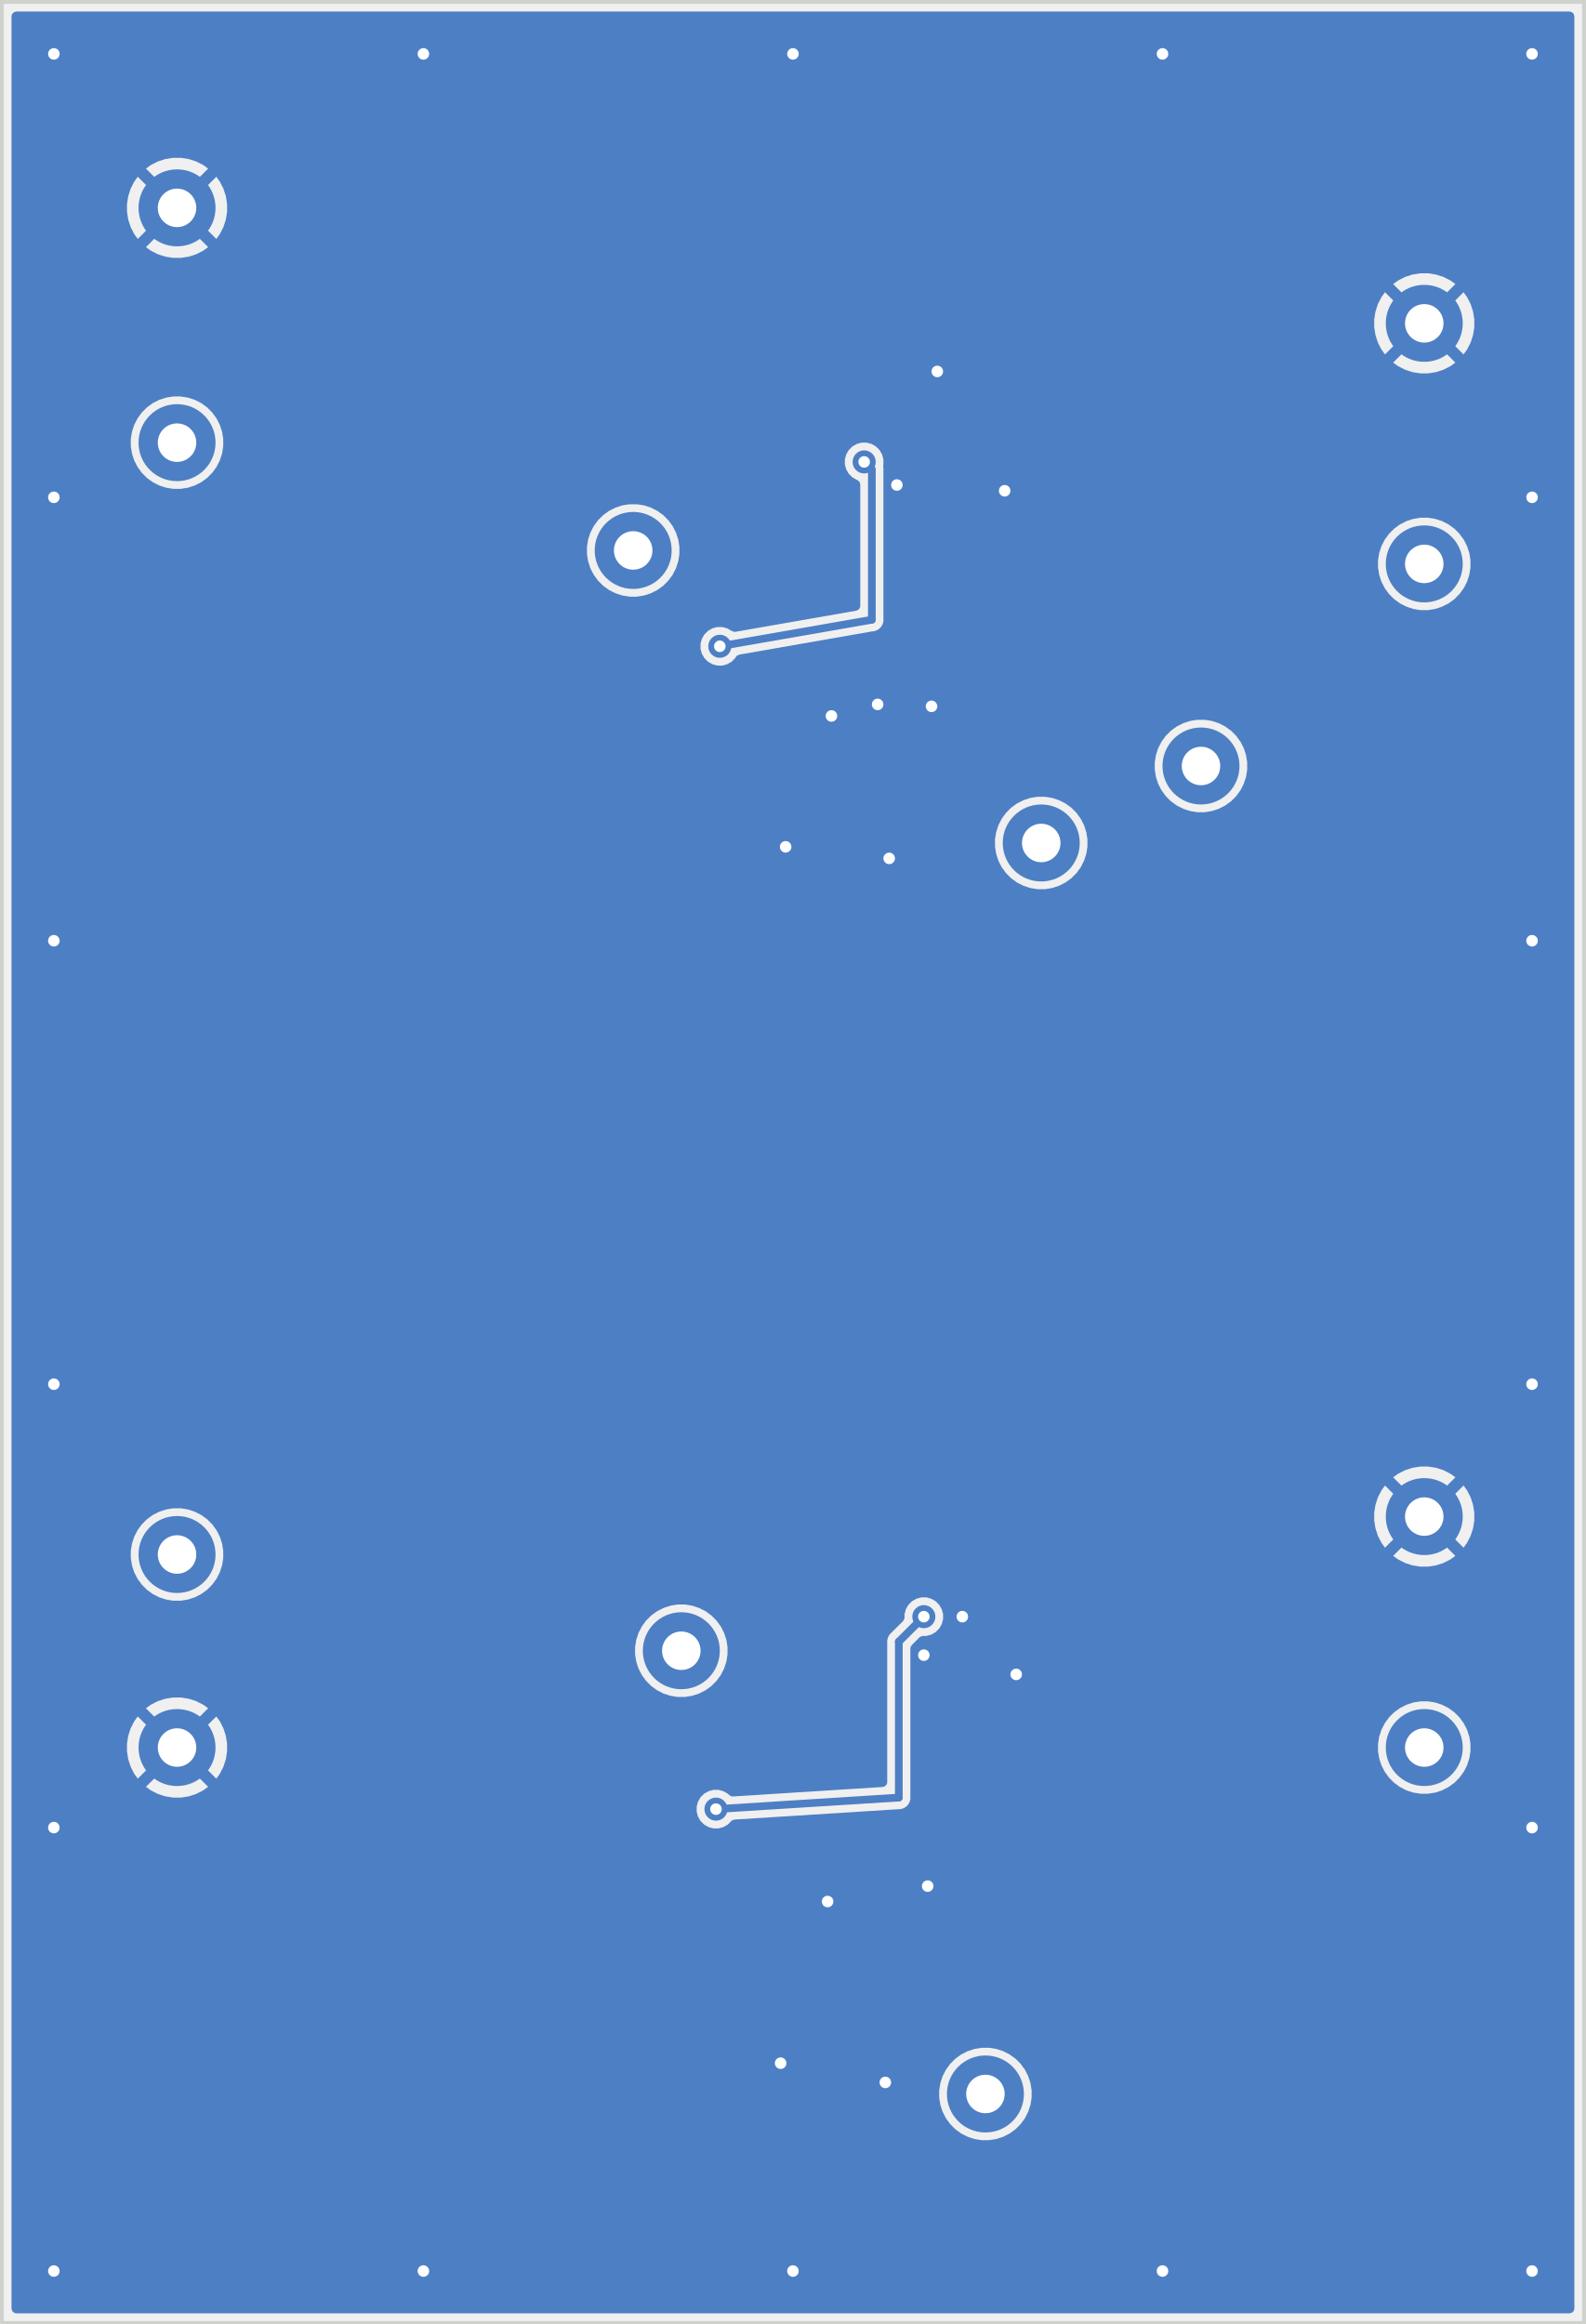
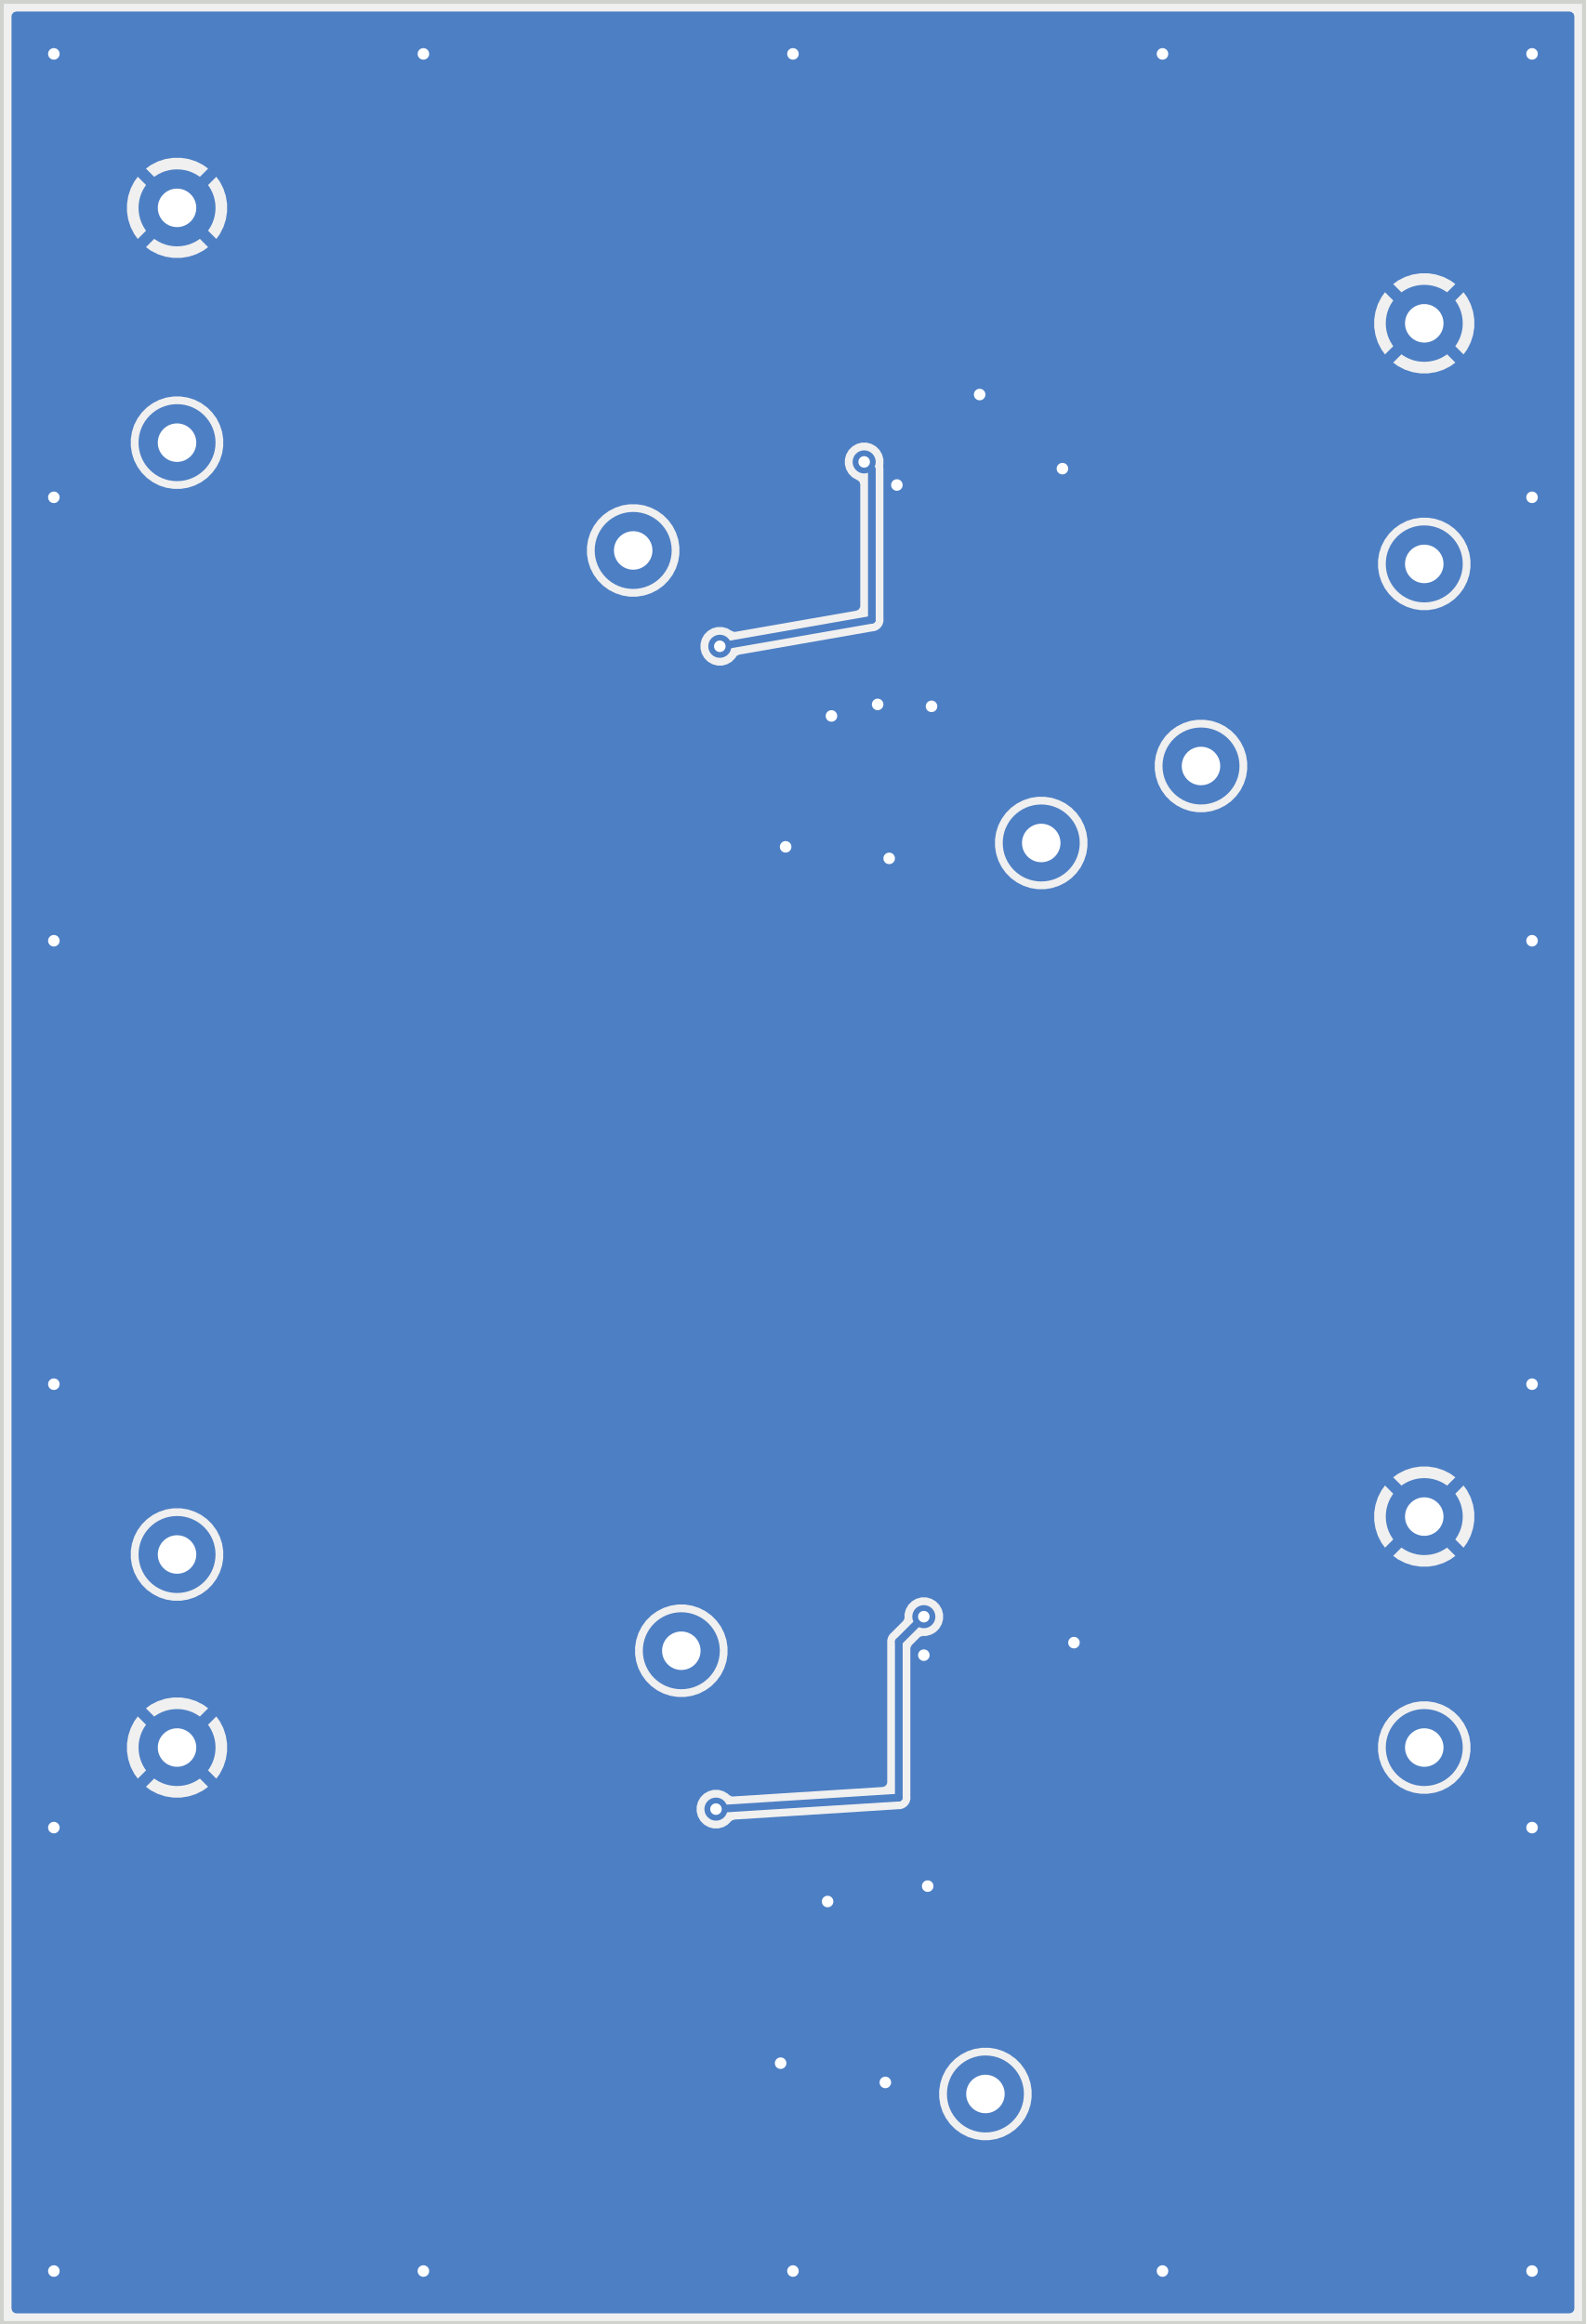
<svg xmlns="http://www.w3.org/2000/svg" version="1.1" width="41.199mm" height="60.376mm" viewBox="0 0 41.199 60.376">
  <g style="fill:#000000; fill-opacity:1;stroke:#000000; stroke-opacity:1; stroke-linecap:round; stroke-linejoin:round;" transform="translate(0 0) scale(1 1)">
</g>
  <g style="fill:#4D7FC4; fill-opacity:1; stroke:none;">
    <circle cx="36.999" cy="39.4" r="1" />
    <circle cx="17.699" cy="42.885" r="1" />
    <circle cx="4.599" cy="11.5" r="1" />
    <circle cx="25.599" cy="54.4" r="1" />
    <circle cx="4.599" cy="45.4" r="1" />
    <circle cx="31.199" cy="19.9" r="1" />
    <circle cx="4.599" cy="5.4" r="1" />
    <circle cx="4.599" cy="40.385" r="1" />
    <circle cx="36.999" cy="8.4" r="1" />
    <circle cx="36.999" cy="14.65" r="1" />
    <circle cx="27.049" cy="21.9" r="1" />
    <circle cx="36.999" cy="45.4" r="1" />
    <circle cx="16.449" cy="14.3" r="1" />
    <circle cx="1.399" cy="59" r="0.3" />
    <circle cx="24.099" cy="49" r="0.3" />
    <circle cx="20.279" cy="53.6" r="0.3" />
    <circle cx="39.799" cy="1.4" r="0.3" />
    <circle cx="23.999" cy="43" r="0.3" />
    <circle cx="10.999" cy="59" r="0.3" />
    <circle cx="22.799" cy="18.3" r="0.3" />
    <circle cx="30.199" cy="1.4" r="0.3" />
    <circle cx="1.399" cy="12.92" r="0.3" />
    <circle cx="30.199" cy="59" r="0.3" />
    <circle cx="39.799" cy="12.92" r="0.3" />
-     <circle cx="24.999" cy="42" r="0.3" />
    <circle cx="1.399" cy="35.96" r="0.3" />
-     <circle cx="26.099" cy="12.75" r="0.3" />
+     <circle cx="27.599" cy="12.175" r="0.3" />
    <circle cx="20.409" cy="22" r="0.3" />
    <circle cx="20.599" cy="59" r="0.3" />
    <circle cx="10.999" cy="1.4" r="0.3" />
    <circle cx="39.799" cy="47.48" r="0.3" />
    <circle cx="22.999" cy="54.1" r="0.3" />
    <circle cx="23.299" cy="12.6" r="0.3" />
    <circle cx="20.599" cy="1.4" r="0.3" />
    <circle cx="23.099" cy="22.3" r="0.3" />
-     <circle cx="24.349" cy="9.65" r="0.3" />
+     <circle cx="25.449" cy="10.25" r="0.3" />
    <circle cx="39.799" cy="59" r="0.3" />
    <circle cx="24.199" cy="18.35" r="0.3" />
    <circle cx="1.399" cy="47.48" r="0.3" />
    <circle cx="39.799" cy="24.44" r="0.3" />
    <circle cx="1.399" cy="24.44" r="0.3" />
-     <circle cx="26.399" cy="43.5" r="0.3" />
+     <circle cx="27.899" cy="42.675" r="0.3" />
    <circle cx="21.599" cy="18.6" r="0.3" />
    <circle cx="21.499" cy="49.4" r="0.3" />
    <circle cx="39.799" cy="35.96" r="0.3" />
    <circle cx="1.399" cy="1.4" r="0.3" />
    <circle cx="18.699" cy="16.79" r="0.3" />
    <circle cx="22.449" cy="12" r="0.3" />
    <circle cx="18.599" cy="47" r="0.3" />
    <circle cx="23.999" cy="42" r="0.3" />
  </g>
  <g style="fill:none;  stroke:#4D7FC4; stroke-width:0.2; stroke-opacity:1;  stroke-linecap:round; stroke-linejoin:round;">
    <path d="M22.449 12 L22.649 12.2 " />
    <path d="M22.649 16.1 L18.699 16.79 " />
    <path d="M22.649 12.2 L22.649 16.1 " />
    <path d="M23.349 46.7 L18.599 47 " />
    <path d="M23.349 42.65 L23.349 46.7 " />
    <path d="M23.999 42 L23.349 42.65 " />
    <path style="fill:#4D7FC4; fill-opacity:1; stroke:none;fill-rule:evenodd;" d="M 0.356,0.32 0.31,0.373 0.299,0.424 0.299,59.975 0.319,60.042 0.372,60.088 0.423,60.099 40.774,60.099 40.841,60.08 40.887,60.027 40.898,59.975 40.898,54.306 26.799,54.306 26.799,54.495 26.77,54.681 26.711,54.861 26.626,55.029 26.515,55.182 26.381,55.316 26.228,55.427 26.148,55.467 26.06,55.513 26.06,55.513 26.06,55.513 25.963,55.544 25.88,55.571 25.693,55.6 25.693,55.6 25.504,55.6 25.318,55.571 25.138,55.513 24.97,55.427 24.817,55.316 24.683,55.182 24.572,55.029 24.486,54.861 24.428,54.681 24.398,54.495 24.398,54.306 24.428,54.119 24.486,53.939 24.572,53.771 24.683,53.618 24.817,53.484 24.97,53.373 25.138,53.288 25.318,53.229 25.504,53.2 25.504,53.2 25.693,53.2 25.693,53.2 25.88,53.229 26.06,53.288 26.228,53.373 26.315,53.437 26.381,53.484 26.381,53.484 26.381,53.484 26.515,53.618 26.515,53.618 26.515,53.618 26.562,53.684 26.626,53.771 26.711,53.939 26.77,54.119 26.799,54.306 40.898,54.306 40.898,45.306 38.199,45.306 38.199,45.495 38.17,45.681 38.111,45.861 38.026,46.029 37.914,46.182 37.781,46.316 37.628,46.427 37.548,46.467 37.46,46.513 37.46,46.513 37.46,46.513 37.395,46.534 37.28,46.571 37.093,46.6 37.093,46.6 36.904,46.6 36.718,46.571 36.538,46.513 36.37,46.427 36.217,46.316 36.083,46.182 35.972,46.029 35.886,45.861 35.828,45.681 35.817,45.612 35.798,45.495 35.798,45.306 35.828,45.119 35.886,44.939 35.972,44.771 36.083,44.618 36.217,44.484 36.37,44.373 36.538,44.288 36.718,44.229 36.904,44.2 36.904,44.2 37.093,44.2 37.093,44.2 37.28,44.229 37.46,44.288 37.628,44.373 37.715,44.437 37.781,44.484 37.781,44.484 37.781,44.484 37.914,44.618 37.914,44.618 37.914,44.618 37.962,44.684 38.026,44.771 38.111,44.939 38.17,45.119 38.199,45.306 40.898,45.306 40.898,41.934 24.499,41.934 24.499,42.066 24.487,42.112 24.465,42.193 24.432,42.25 24.399,42.307 24.306,42.401 24.192,42.466 24.065,42.501 24.065,42.501 23.975,42.501 23.908,42.52 23.887,42.537 23.686,42.738 23.652,42.8 23.649,42.826 23.649,46.687 23.649,46.694 23.651,46.721 23.651,46.729 23.651,46.729 23.65,46.731 23.65,46.731 23.649,46.74 23.642,46.765 23.641,46.772 23.636,46.798 23.633,46.806 23.633,46.806 23.632,46.809 23.632,46.809 23.629,46.816 23.616,46.839 23.612,46.846 23.6,46.869 23.596,46.876 23.596,46.876 23.594,46.878 23.594,46.878 23.589,46.885 23.571,46.903 23.565,46.909 23.548,46.928 23.542,46.934 23.542,46.934 23.54,46.935 23.54,46.935 23.533,46.941 23.533,46.941 23.533,46.941 23.533,46.941 23.511,46.953 23.504,46.958 23.482,46.972 23.482,46.972 23.475,46.976 23.475,46.976 23.472,46.977 23.472,46.977 23.465,46.98 23.465,46.98 23.439,46.987 23.432,46.989 23.407,46.997 23.407,46.997 23.399,46.999 23.399,46.999 23.396,46.999 23.396,46.999 23.388,47.001 23.388,47.001 23.362,47.001 23.354,47.001 19.08,47.271 19.014,47.295 19,47.307 18.999,47.307 18.999,47.307 18.906,47.401 18.792,47.466 18.665,47.501 18.665,47.501 18.533,47.501 18.533,47.501 18.406,47.466 18.291,47.401 18.198,47.307 18.132,47.193 18.098,47.066 18.098,46.934 18.132,46.807 18.133,46.806 18.171,46.74 18.198,46.693 18.291,46.599 18.349,46.567 18.406,46.534 18.469,46.517 18.533,46.499 18.665,46.499 18.792,46.534 18.851,46.568 18.906,46.599 18.906,46.599 18.906,46.599 18.942,46.635 19.003,46.669 19.037,46.671 21.804,46.496 22.932,46.425 22.998,46.401 23.04,46.346 23.048,46.301 23.048,45.298 5.899,45.298 5.899,45.502 5.867,45.704 5.804,45.899 5.711,46.081 5.711,46.081 5.619,46.208 5.619,46.208 5.043,45.632 4.999,45.707 4.906,45.8 4.83,45.844 5.407,46.42 5.28,46.512 5.098,46.605 4.903,46.668 4.701,46.7 4.497,46.7 4.294,46.668 4.1,46.605 3.917,46.512 3.791,46.42 3.791,46.42 4.367,45.844 4.292,45.8 4.199,45.707 4.155,45.632 3.579,46.208 3.579,46.208 3.487,46.081 3.394,45.899 3.331,45.704 3.299,45.502 3.299,45.298 3.331,45.096 3.394,44.901 3.487,44.719 3.579,44.592 3.579,44.592 4.155,45.169 4.199,45.093 4.292,45 4.367,44.956 3.791,44.38 3.791,44.38 3.917,44.288 3.917,44.288 4.1,44.195 4.294,44.132 4.497,44.1 4.701,44.1 4.903,44.132 5.098,44.195 5.28,44.288 5.407,44.38 5.407,44.38 4.83,44.956 4.906,45 4.999,45.093 5.043,45.169 5.619,44.592 5.619,44.592 5.711,44.719 5.804,44.901 5.867,45.096 5.899,45.298 23.048,45.298 23.048,42.791 18.899,42.791 18.899,42.98 18.87,43.166 18.811,43.346 18.726,43.514 18.614,43.667 18.481,43.801 18.328,43.912 18.248,43.952 18.16,43.998 18.16,43.998 18.16,43.998 18.063,44.029 17.98,44.056 17.793,44.086 17.793,44.086 17.604,44.086 17.418,44.056 17.238,43.998 17.07,43.912 16.917,43.801 16.783,43.667 16.672,43.514 16.586,43.346 16.528,43.166 16.498,42.98 16.498,42.791 16.528,42.604 16.586,42.424 16.646,42.307 16.672,42.256 16.783,42.103 16.917,41.969 17.07,41.858 17.238,41.773 17.418,41.714 17.604,41.684 17.604,41.684 17.793,41.684 17.793,41.684 17.98,41.714 18.16,41.773 18.328,41.858 18.415,41.922 18.481,41.969 18.481,41.969 18.481,41.969 18.614,42.103 18.614,42.103 18.614,42.103 18.662,42.169 18.726,42.256 18.811,42.424 18.87,42.604 18.899,42.791 23.048,42.791 23.048,42.61 23.069,42.534 23.069,42.534 23.108,42.465 23.108,42.465 23.462,42.112 23.495,42.05 23.498,42.024 23.498,41.934 23.498,41.934 23.532,41.807 23.598,41.693 23.692,41.599 23.767,41.556 23.806,41.534 23.869,41.517 23.933,41.499 24.065,41.499 24.192,41.534 24.306,41.599 24.306,41.599 24.399,41.693 24.399,41.693 24.465,41.807 24.499,41.934 40.898,41.934 40.898,39.298 38.299,39.298 38.299,39.502 38.267,39.704 38.204,39.899 38.111,40.081 38.111,40.081 38.019,40.208 38.019,40.208 37.443,39.632 37.399,39.707 37.306,39.8 37.23,39.844 37.807,40.42 37.68,40.512 37.498,40.605 37.303,40.668 37.101,40.7 36.897,40.7 36.694,40.668 36.5,40.605 36.318,40.512 36.191,40.42 36.191,40.42 36.32,40.291 5.799,40.291 5.799,40.48 5.77,40.666 5.711,40.846 5.626,41.014 5.514,41.167 5.381,41.301 5.228,41.412 5.149,41.452 5.06,41.498 5.06,41.498 5.06,41.498 4.963,41.529 4.88,41.556 4.693,41.586 4.693,41.586 4.504,41.586 4.318,41.556 4.249,41.534 4.138,41.498 3.97,41.412 3.817,41.301 3.683,41.167 3.572,41.014 3.486,40.846 3.428,40.666 3.418,40.605 3.398,40.48 3.398,40.291 3.428,40.104 3.486,39.924 3.572,39.756 3.683,39.603 3.817,39.469 3.97,39.358 4.017,39.334 4.138,39.273 4.318,39.214 4.504,39.184 4.504,39.184 4.693,39.184 4.693,39.184 4.88,39.214 5.06,39.273 5.228,39.358 5.315,39.422 5.381,39.469 5.381,39.469 5.381,39.469 5.514,39.603 5.514,39.603 5.514,39.603 5.562,39.669 5.626,39.756 5.711,39.924 5.77,40.104 5.799,40.291 36.32,40.291 36.767,39.844 36.692,39.8 36.599,39.707 36.555,39.632 35.979,40.208 35.979,40.208 35.887,40.081 35.794,39.899 35.731,39.704 35.699,39.502 35.699,39.298 35.731,39.096 35.794,38.901 35.887,38.719 35.979,38.592 35.979,38.592 36.555,39.169 36.599,39.093 36.692,39 36.767,38.956 36.191,38.38 36.191,38.38 36.317,38.288 36.318,38.288 36.5,38.195 36.694,38.132 36.897,38.1 37.101,38.1 37.303,38.132 37.498,38.195 37.68,38.288 37.807,38.38 37.807,38.38 37.23,38.956 37.306,39 37.399,39.093 37.443,39.169 38.019,38.592 38.019,38.592 38.111,38.719 38.204,38.901 38.267,39.096 38.299,39.298 40.898,39.298 40.898,21.805 28.249,21.805 28.249,21.994 28.22,22.181 28.161,22.361 28.076,22.529 27.965,22.682 27.831,22.816 27.678,22.927 27.599,22.967 27.51,23.012 27.51,23.012 27.51,23.012 27.413,23.044 27.33,23.071 27.143,23.101 27.143,23.101 26.954,23.101 26.768,23.071 26.588,23.012 26.42,22.927 26.267,22.816 26.133,22.682 26.022,22.529 25.936,22.361 25.878,22.181 25.848,21.994 25.848,21.805 25.878,21.619 25.936,21.439 26.022,21.271 26.133,21.118 26.267,20.984 26.42,20.873 26.588,20.788 26.768,20.729 26.954,20.7 26.954,20.7 27.143,20.7 27.143,20.7 27.33,20.729 27.51,20.788 27.678,20.873 27.752,20.927 27.831,20.984 27.831,20.984 27.831,20.984 27.965,21.118 27.965,21.118 27.965,21.118 28.012,21.184 28.076,21.271 28.161,21.439 28.22,21.619 28.249,21.805 40.898,21.805 40.898,19.805 32.399,19.805 32.399,19.994 32.37,20.181 32.311,20.361 32.226,20.529 32.114,20.682 31.981,20.816 31.828,20.927 31.748,20.967 31.66,21.012 31.66,21.012 31.66,21.012 31.563,21.044 31.48,21.071 31.293,21.101 31.293,21.101 31.104,21.101 30.918,21.071 30.738,21.012 30.57,20.927 30.417,20.816 30.283,20.682 30.172,20.529 30.086,20.361 30.028,20.181 29.998,19.994 29.998,19.805 30.028,19.619 30.086,19.439 30.172,19.271 30.283,19.118 30.417,18.984 30.57,18.873 30.738,18.788 30.918,18.729 31.104,18.7 31.104,18.7 31.293,18.7 31.293,18.7 31.48,18.729 31.66,18.788 31.828,18.873 31.915,18.937 31.981,18.984 31.981,18.984 31.981,18.984 32.114,19.118 32.114,19.118 32.114,19.118 32.162,19.184 32.226,19.271 32.311,19.439 32.37,19.619 32.399,19.805 40.898,19.805 40.898,16.087 22.952,16.087 22.951,16.09 22.951,16.09 22.95,16.108 22.949,16.119 22.949,16.14 22.949,16.142 22.945,16.163 22.945,16.166 22.945,16.166 22.938,16.186 22.934,16.196 22.929,16.216 22.929,16.216 22.927,16.218 22.918,16.238 22.917,16.24 22.917,16.24 22.905,16.257 22.9,16.267 22.889,16.285 22.887,16.287 22.873,16.303 22.872,16.305 22.872,16.305 22.856,16.318 22.848,16.326 22.833,16.34 22.833,16.34 22.833,16.34 22.833,16.34 22.831,16.342 22.813,16.354 22.811,16.356 22.793,16.365 22.783,16.37 22.765,16.38 22.762,16.381 22.742,16.388 22.739,16.389 22.719,16.393 22.708,16.395 22.688,16.401 22.686,16.401 22.664,16.402 19.203,17.007 19.14,17.038 19.117,17.067 19.099,17.097 19.099,17.097 19.099,17.097 19.006,17.191 18.892,17.256 18.765,17.291 18.765,17.291 18.633,17.291 18.633,17.291 18.506,17.256 18.392,17.191 18.298,17.097 18.232,16.983 18.198,16.856 18.198,16.724 18.232,16.597 18.298,16.483 18.392,16.39 18.474,16.342 18.506,16.324 18.616,16.294 18.633,16.29 18.765,16.29 18.892,16.324 18.892,16.324 18.892,16.324 18.892,16.324 19.006,16.39 19.007,16.39 19.008,16.391 19.013,16.394 19.014,16.393 19.072,16.416 19.104,16.414 22.246,15.865 22.308,15.834 22.344,15.775 22.348,15.743 22.348,14.206 17.649,14.206 17.649,14.395 17.62,14.581 17.561,14.761 17.476,14.929 17.364,15.082 17.231,15.216 17.078,15.327 16.998,15.367 16.91,15.412 16.91,15.412 16.91,15.412 16.849,15.432 16.73,15.471 16.543,15.501 16.543,15.501 16.354,15.501 16.168,15.471 15.988,15.412 15.82,15.327 15.667,15.216 15.533,15.082 15.422,14.929 15.336,14.761 15.278,14.581 15.248,14.395 15.248,14.206 15.278,14.019 15.336,13.839 15.422,13.671 15.533,13.518 15.667,13.384 15.82,13.273 15.988,13.188 16.168,13.129 16.354,13.1 16.354,13.1 16.543,13.1 16.543,13.1 16.73,13.129 16.91,13.188 17.078,13.273 17.165,13.337 17.231,13.384 17.231,13.384 17.231,13.384 17.364,13.518 17.364,13.518 17.364,13.518 17.379,13.537 17.476,13.671 17.561,13.839 17.62,14.019 17.649,14.206 22.348,14.206 22.348,12.586 22.329,12.519 22.276,12.474 22.256,12.467 22.256,12.466 22.142,12.4 22.048,12.307 21.982,12.193 21.948,12.066 21.948,11.934 21.982,11.807 22.048,11.693 22.142,11.6 22.198,11.567 22.256,11.534 22.28,11.527 22.383,11.499 22.515,11.499 22.642,11.534 22.756,11.6 22.756,11.6 22.849,11.693 22.849,11.693 22.915,11.807 22.949,11.934 22.949,12.066 22.945,12.081 22.945,12.145 22.949,12.16 22.949,16.063 22.95,16.072 22.95,16.075 22.95,16.08 22.952,16.087 40.898,16.087 40.898,14.556 38.199,14.556 38.199,14.745 38.17,14.931 38.111,15.111 38.026,15.279 37.914,15.432 37.781,15.566 37.628,15.677 37.548,15.717 37.46,15.762 37.46,15.762 37.46,15.762 37.363,15.794 37.28,15.821 37.093,15.851 37.093,15.851 36.904,15.851 36.718,15.821 36.538,15.762 36.37,15.677 36.217,15.566 36.083,15.432 35.972,15.279 35.886,15.111 35.828,14.931 35.801,14.761 35.798,14.745 35.798,14.556 35.828,14.369 35.855,14.286 35.886,14.189 35.886,14.189 35.886,14.189 35.972,14.021 36.083,13.868 36.217,13.734 36.37,13.623 36.538,13.537 36.718,13.479 36.904,13.45 36.904,13.45 37.093,13.45 37.093,13.45 37.28,13.479 37.46,13.537 37.628,13.623 37.694,13.671 37.781,13.734 37.781,13.734 37.781,13.734 37.914,13.868 37.914,13.868 37.914,13.868 37.962,13.934 38.026,14.021 38.111,14.189 38.17,14.369 38.199,14.556 40.898,14.556 40.898,11.405 5.799,11.405 5.799,11.595 5.77,11.781 5.711,11.961 5.634,12.113 5.626,12.129 5.514,12.282 5.381,12.416 5.228,12.527 5.149,12.567 5.06,12.613 5.06,12.613 5.06,12.613 4.963,12.644 4.88,12.671 4.693,12.7 4.693,12.7 4.504,12.7 4.318,12.671 4.138,12.613 3.97,12.527 3.817,12.416 3.683,12.282 3.572,12.129 3.486,11.961 3.428,11.781 3.414,11.693 3.398,11.595 3.398,11.405 3.428,11.219 3.486,11.039 3.572,10.871 3.683,10.718 3.817,10.584 3.97,10.473 4.138,10.387 4.318,10.329 4.504,10.3 4.504,10.3 4.693,10.3 4.693,10.3 4.88,10.329 5.06,10.387 5.228,10.473 5.315,10.537 5.381,10.584 5.381,10.584 5.381,10.584 5.514,10.718 5.514,10.718 5.514,10.718 5.562,10.784 5.626,10.871 5.711,11.039 5.77,11.219 5.799,11.405 40.898,11.405 40.898,8.298 38.299,8.298 38.299,8.502 38.267,8.704 38.204,8.899 38.111,9.081 38.111,9.081 38.019,9.208 38.019,9.208 37.443,8.632 37.399,8.707 37.306,8.8 37.23,8.844 37.807,9.42 37.68,9.512 37.498,9.605 37.303,9.668 37.101,9.7 36.897,9.7 36.694,9.668 36.5,9.605 36.318,9.512 36.191,9.42 36.191,9.42 36.767,8.844 36.692,8.8 36.599,8.707 36.555,8.632 35.979,9.208 35.979,9.208 35.887,9.081 35.794,8.899 35.731,8.704 35.699,8.502 35.699,8.298 35.731,8.096 35.794,7.901 35.887,7.719 35.979,7.592 35.979,7.592 36.555,8.168 36.599,8.093 36.692,8 36.767,7.956 36.191,7.38 36.191,7.38 36.317,7.288 36.318,7.288 36.5,7.195 36.694,7.132 36.897,7.1 37.101,7.1 37.303,7.132 37.498,7.195 37.68,7.288 37.807,7.38 37.807,7.38 37.23,7.956 37.306,8 37.399,8.093 37.443,8.168 38.019,7.592 38.019,7.592 38.111,7.719 38.204,7.901 38.267,8.096 38.299,8.298 40.898,8.298 40.898,5.298 5.899,5.298 5.899,5.502 5.867,5.704 5.804,5.899 5.711,6.081 5.711,6.081 5.619,6.208 5.619,6.208 5.043,5.631 4.999,5.707 4.906,5.8 4.83,5.844 5.407,6.42 5.28,6.512 5.098,6.605 4.903,6.668 4.701,6.7 4.497,6.7 4.294,6.668 4.1,6.605 3.917,6.512 3.791,6.42 3.791,6.42 4.367,5.844 4.292,5.8 4.199,5.707 4.155,5.631 3.579,6.208 3.579,6.208 3.487,6.081 3.394,5.899 3.331,5.704 3.299,5.502 3.299,5.298 3.331,5.096 3.394,4.901 3.487,4.719 3.579,4.592 3.579,4.592 4.155,5.168 4.199,5.093 4.292,5 4.367,4.956 3.791,4.38 3.791,4.38 3.917,4.288 3.917,4.288 4.1,4.195 4.294,4.132 4.497,4.1 4.701,4.1 4.903,4.132 5.098,4.195 5.28,4.288 5.407,4.38 5.407,4.38 4.83,4.956 4.906,5 4.999,5.093 5.043,5.168 5.619,4.592 5.619,4.592 5.711,4.719 5.804,4.901 5.867,5.096 5.899,5.298 40.898,5.298 40.898,0.424 40.879,0.357 40.826,0.312 40.774,0.3 0.423,0.3 Z" />
    <path style="fill:none;  stroke:#D0D2CD; stroke-width:0.2; stroke-opacity:1;  stroke-linecap:round; stroke-linejoin:round;fill:none" d="M 41.199,0 -0.001,0 -0.001,60.4 41.199,60.4 Z" />
  </g>
  <g style="fill:#FFFFFF; fill-opacity:1; stroke:none;">
    <circle cx="1.399" cy="59" r="0.15" />
    <circle cx="24.099" cy="49" r="0.15" />
    <circle cx="20.279" cy="53.6" r="0.15" />
    <circle cx="39.799" cy="1.4" r="0.15" />
    <circle cx="23.999" cy="43" r="0.15" />
    <circle cx="10.999" cy="59" r="0.15" />
    <circle cx="22.799" cy="18.3" r="0.15" />
    <circle cx="30.199" cy="1.4" r="0.15" />
    <circle cx="1.399" cy="12.92" r="0.15" />
    <circle cx="30.199" cy="59" r="0.15" />
    <circle cx="39.799" cy="12.92" r="0.15" />
-     <circle cx="24.999" cy="42" r="0.15" />
    <circle cx="1.399" cy="35.96" r="0.15" />
-     <circle cx="26.099" cy="12.75" r="0.15" />
+     <circle cx="27.599" cy="12.175" r="0.15" />
    <circle cx="20.409" cy="22" r="0.15" />
    <circle cx="20.599" cy="59" r="0.15" />
    <circle cx="10.999" cy="1.4" r="0.15" />
    <circle cx="39.799" cy="47.48" r="0.15" />
    <circle cx="22.999" cy="54.1" r="0.15" />
    <circle cx="23.299" cy="12.6" r="0.15" />
    <circle cx="20.599" cy="1.4" r="0.15" />
    <circle cx="23.099" cy="22.3" r="0.15" />
-     <circle cx="24.349" cy="9.65" r="0.15" />
+     <circle cx="25.449" cy="10.25" r="0.15" />
    <circle cx="39.799" cy="59" r="0.15" />
    <circle cx="24.199" cy="18.35" r="0.15" />
    <circle cx="1.399" cy="47.48" r="0.15" />
    <circle cx="39.799" cy="24.44" r="0.15" />
    <circle cx="1.399" cy="24.44" r="0.15" />
-     <circle cx="26.399" cy="43.5" r="0.15" />
+     <circle cx="27.899" cy="42.675" r="0.15" />
    <circle cx="21.599" cy="18.6" r="0.15" />
    <circle cx="21.499" cy="49.4" r="0.15" />
    <circle cx="39.799" cy="35.96" r="0.15" />
    <circle cx="1.399" cy="1.4" r="0.15" />
    <circle cx="18.699" cy="16.79" r="0.15" />
    <circle cx="22.449" cy="12" r="0.15" />
    <circle cx="18.599" cy="47" r="0.15" />
    <circle cx="23.999" cy="42" r="0.15" />
  </g>
  <g style="fill:#FFFFFF; fill-opacity:1; stroke:none;">
    <circle cx="36.999" cy="39.4" r="0.5" />
  </g>
  <g style="fill:#FFFFFF; fill-opacity:1; stroke:none;">
    <circle cx="17.699" cy="42.885" r="0.5" />
  </g>
  <g style="fill:#FFFFFF; fill-opacity:1; stroke:none;">
    <circle cx="4.599" cy="11.5" r="0.5" />
  </g>
  <g style="fill:#FFFFFF; fill-opacity:1; stroke:none;">
    <circle cx="25.599" cy="54.4" r="0.5" />
  </g>
  <g style="fill:#FFFFFF; fill-opacity:1; stroke:none;">
    <circle cx="4.599" cy="45.4" r="0.5" />
  </g>
  <g style="fill:#FFFFFF; fill-opacity:1; stroke:none;">
    <circle cx="31.199" cy="19.9" r="0.5" />
  </g>
  <g style="fill:#FFFFFF; fill-opacity:1; stroke:none;">
    <circle cx="4.599" cy="5.4" r="0.5" />
  </g>
  <g style="fill:#FFFFFF; fill-opacity:1; stroke:none;">
    <circle cx="4.599" cy="40.385" r="0.5" />
  </g>
  <g style="fill:#FFFFFF; fill-opacity:1; stroke:none;">
    <circle cx="36.999" cy="8.4" r="0.5" />
  </g>
  <g style="fill:#FFFFFF; fill-opacity:1; stroke:none;">
    <circle cx="36.999" cy="14.65" r="0.5" />
  </g>
  <g style="fill:#FFFFFF; fill-opacity:1; stroke:none;">
    <circle cx="27.049" cy="21.9" r="0.5" />
  </g>
  <g style="fill:#FFFFFF; fill-opacity:1; stroke:none;">
    <circle cx="36.999" cy="45.4" r="0.5" />
  </g>
  <g style="fill:#FFFFFF; fill-opacity:1; stroke:none;">
    <circle cx="16.449" cy="14.3" r="0.5" />
  </g>
</svg>
